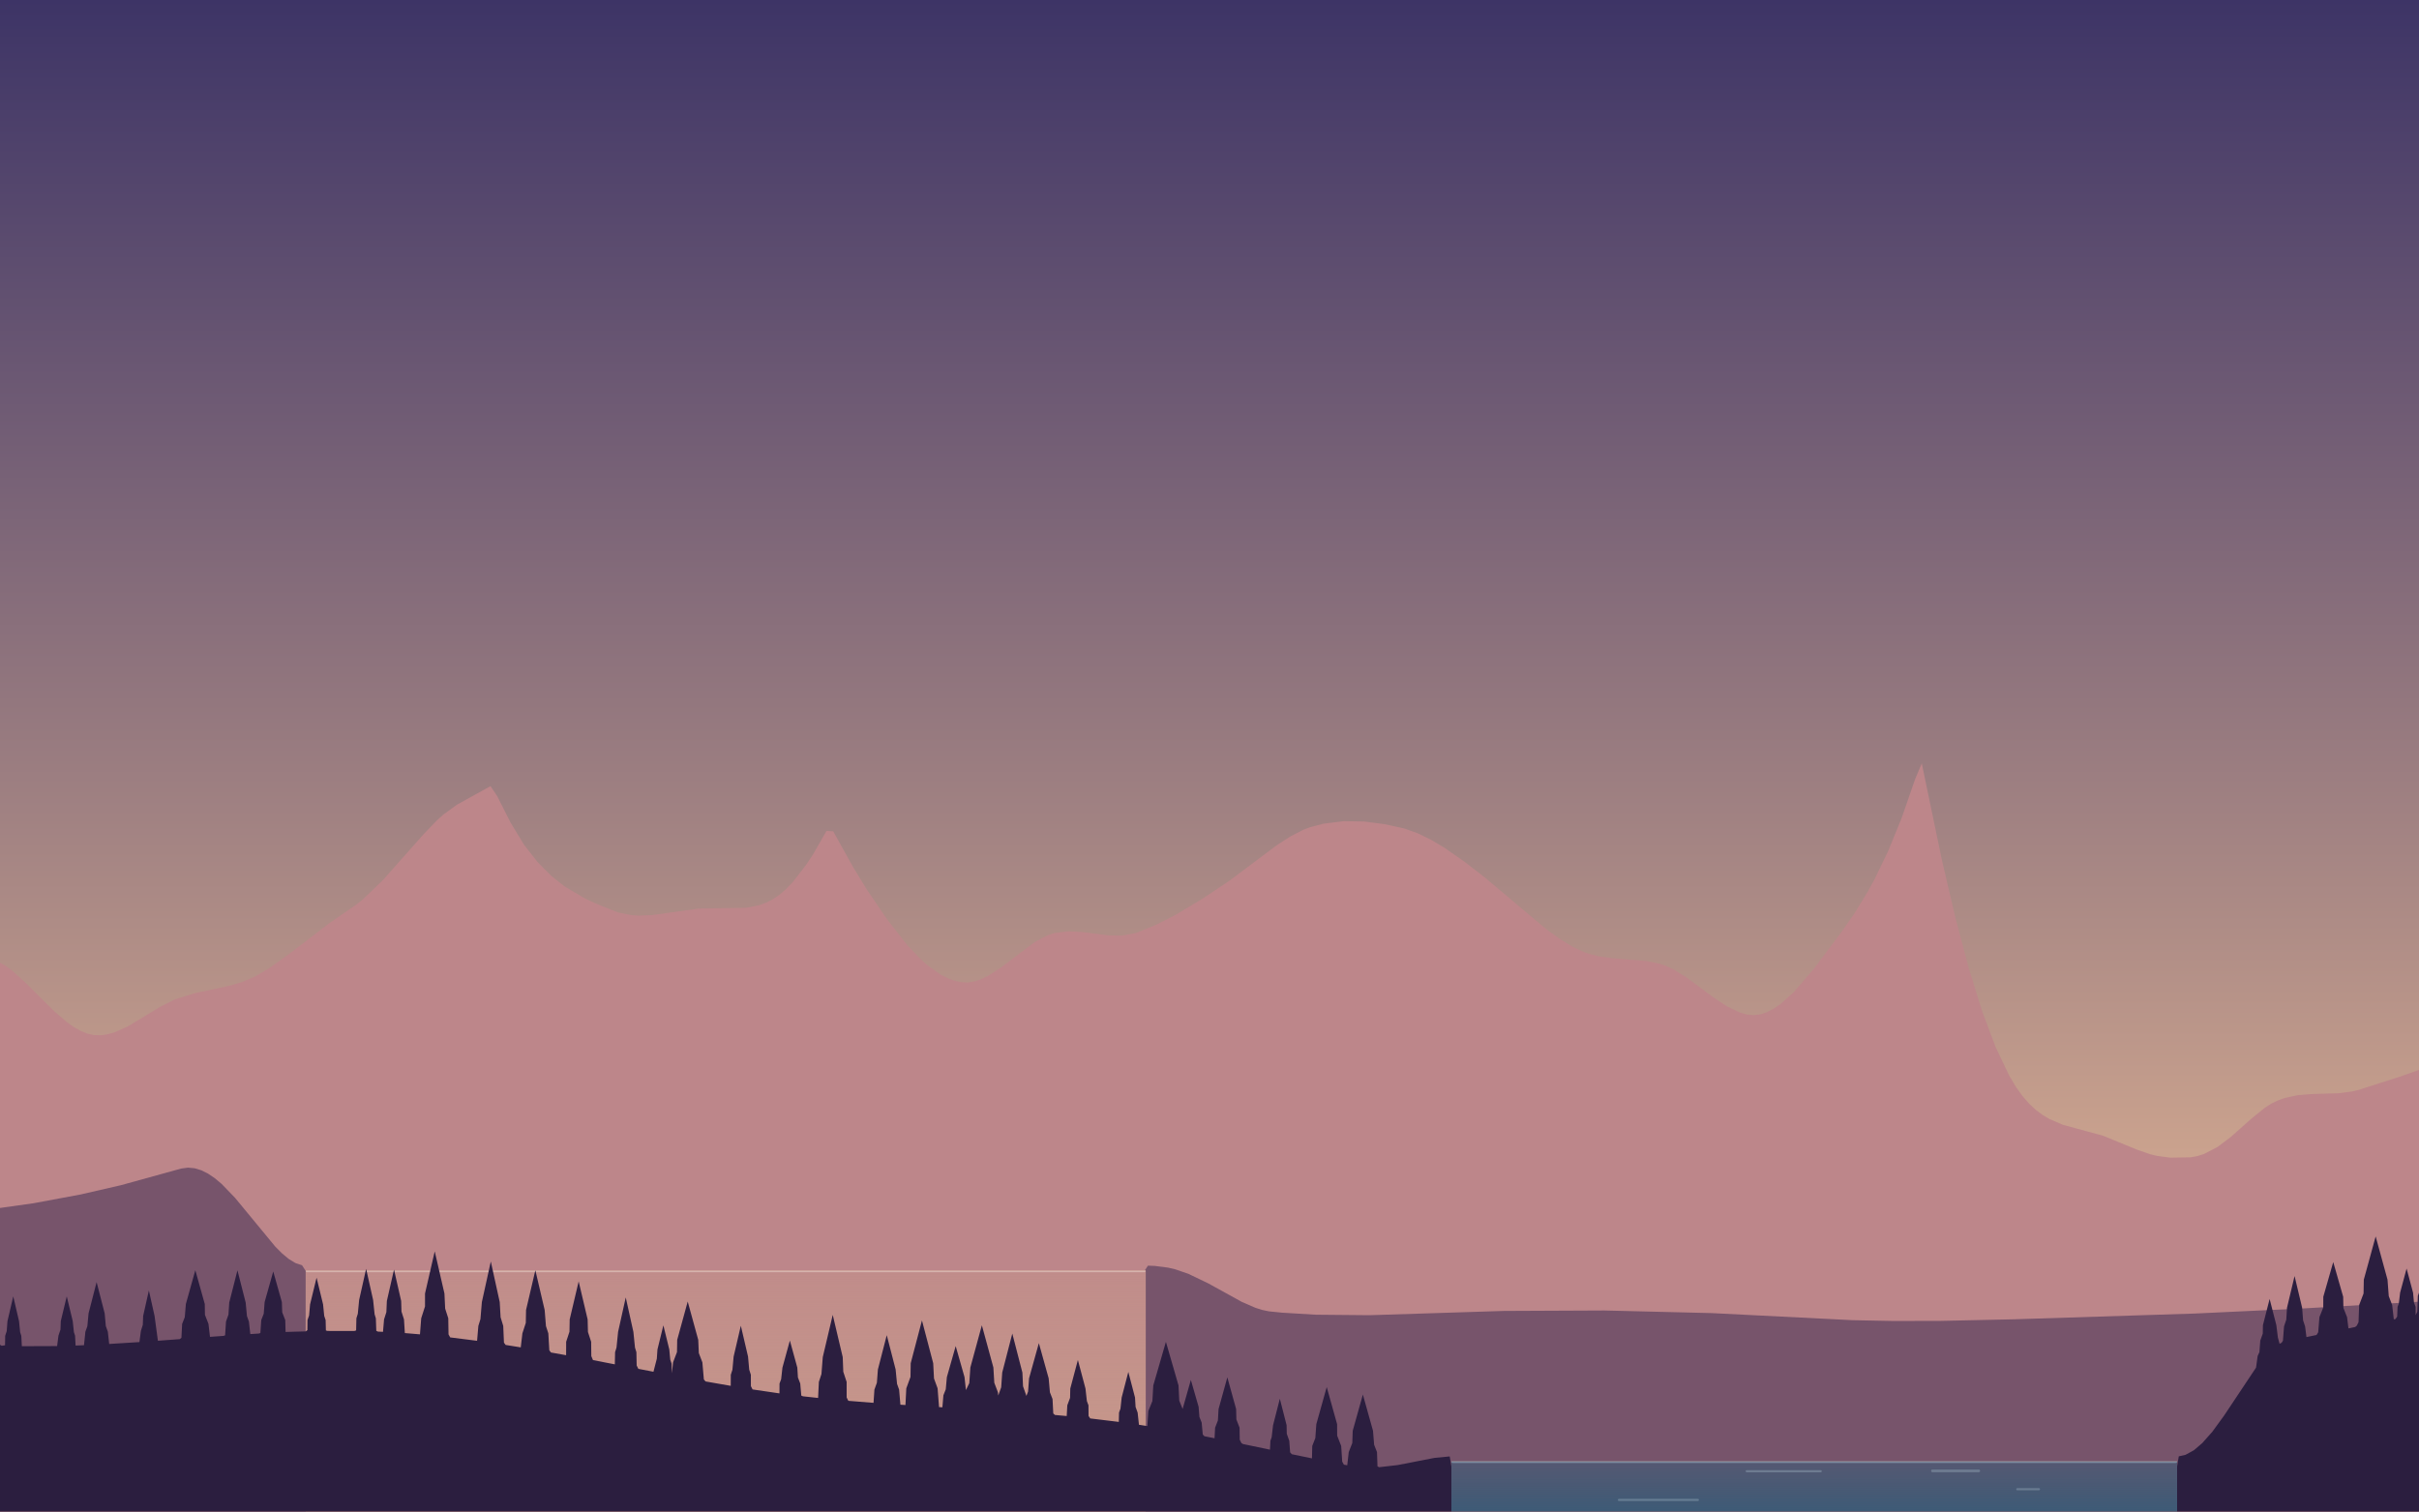
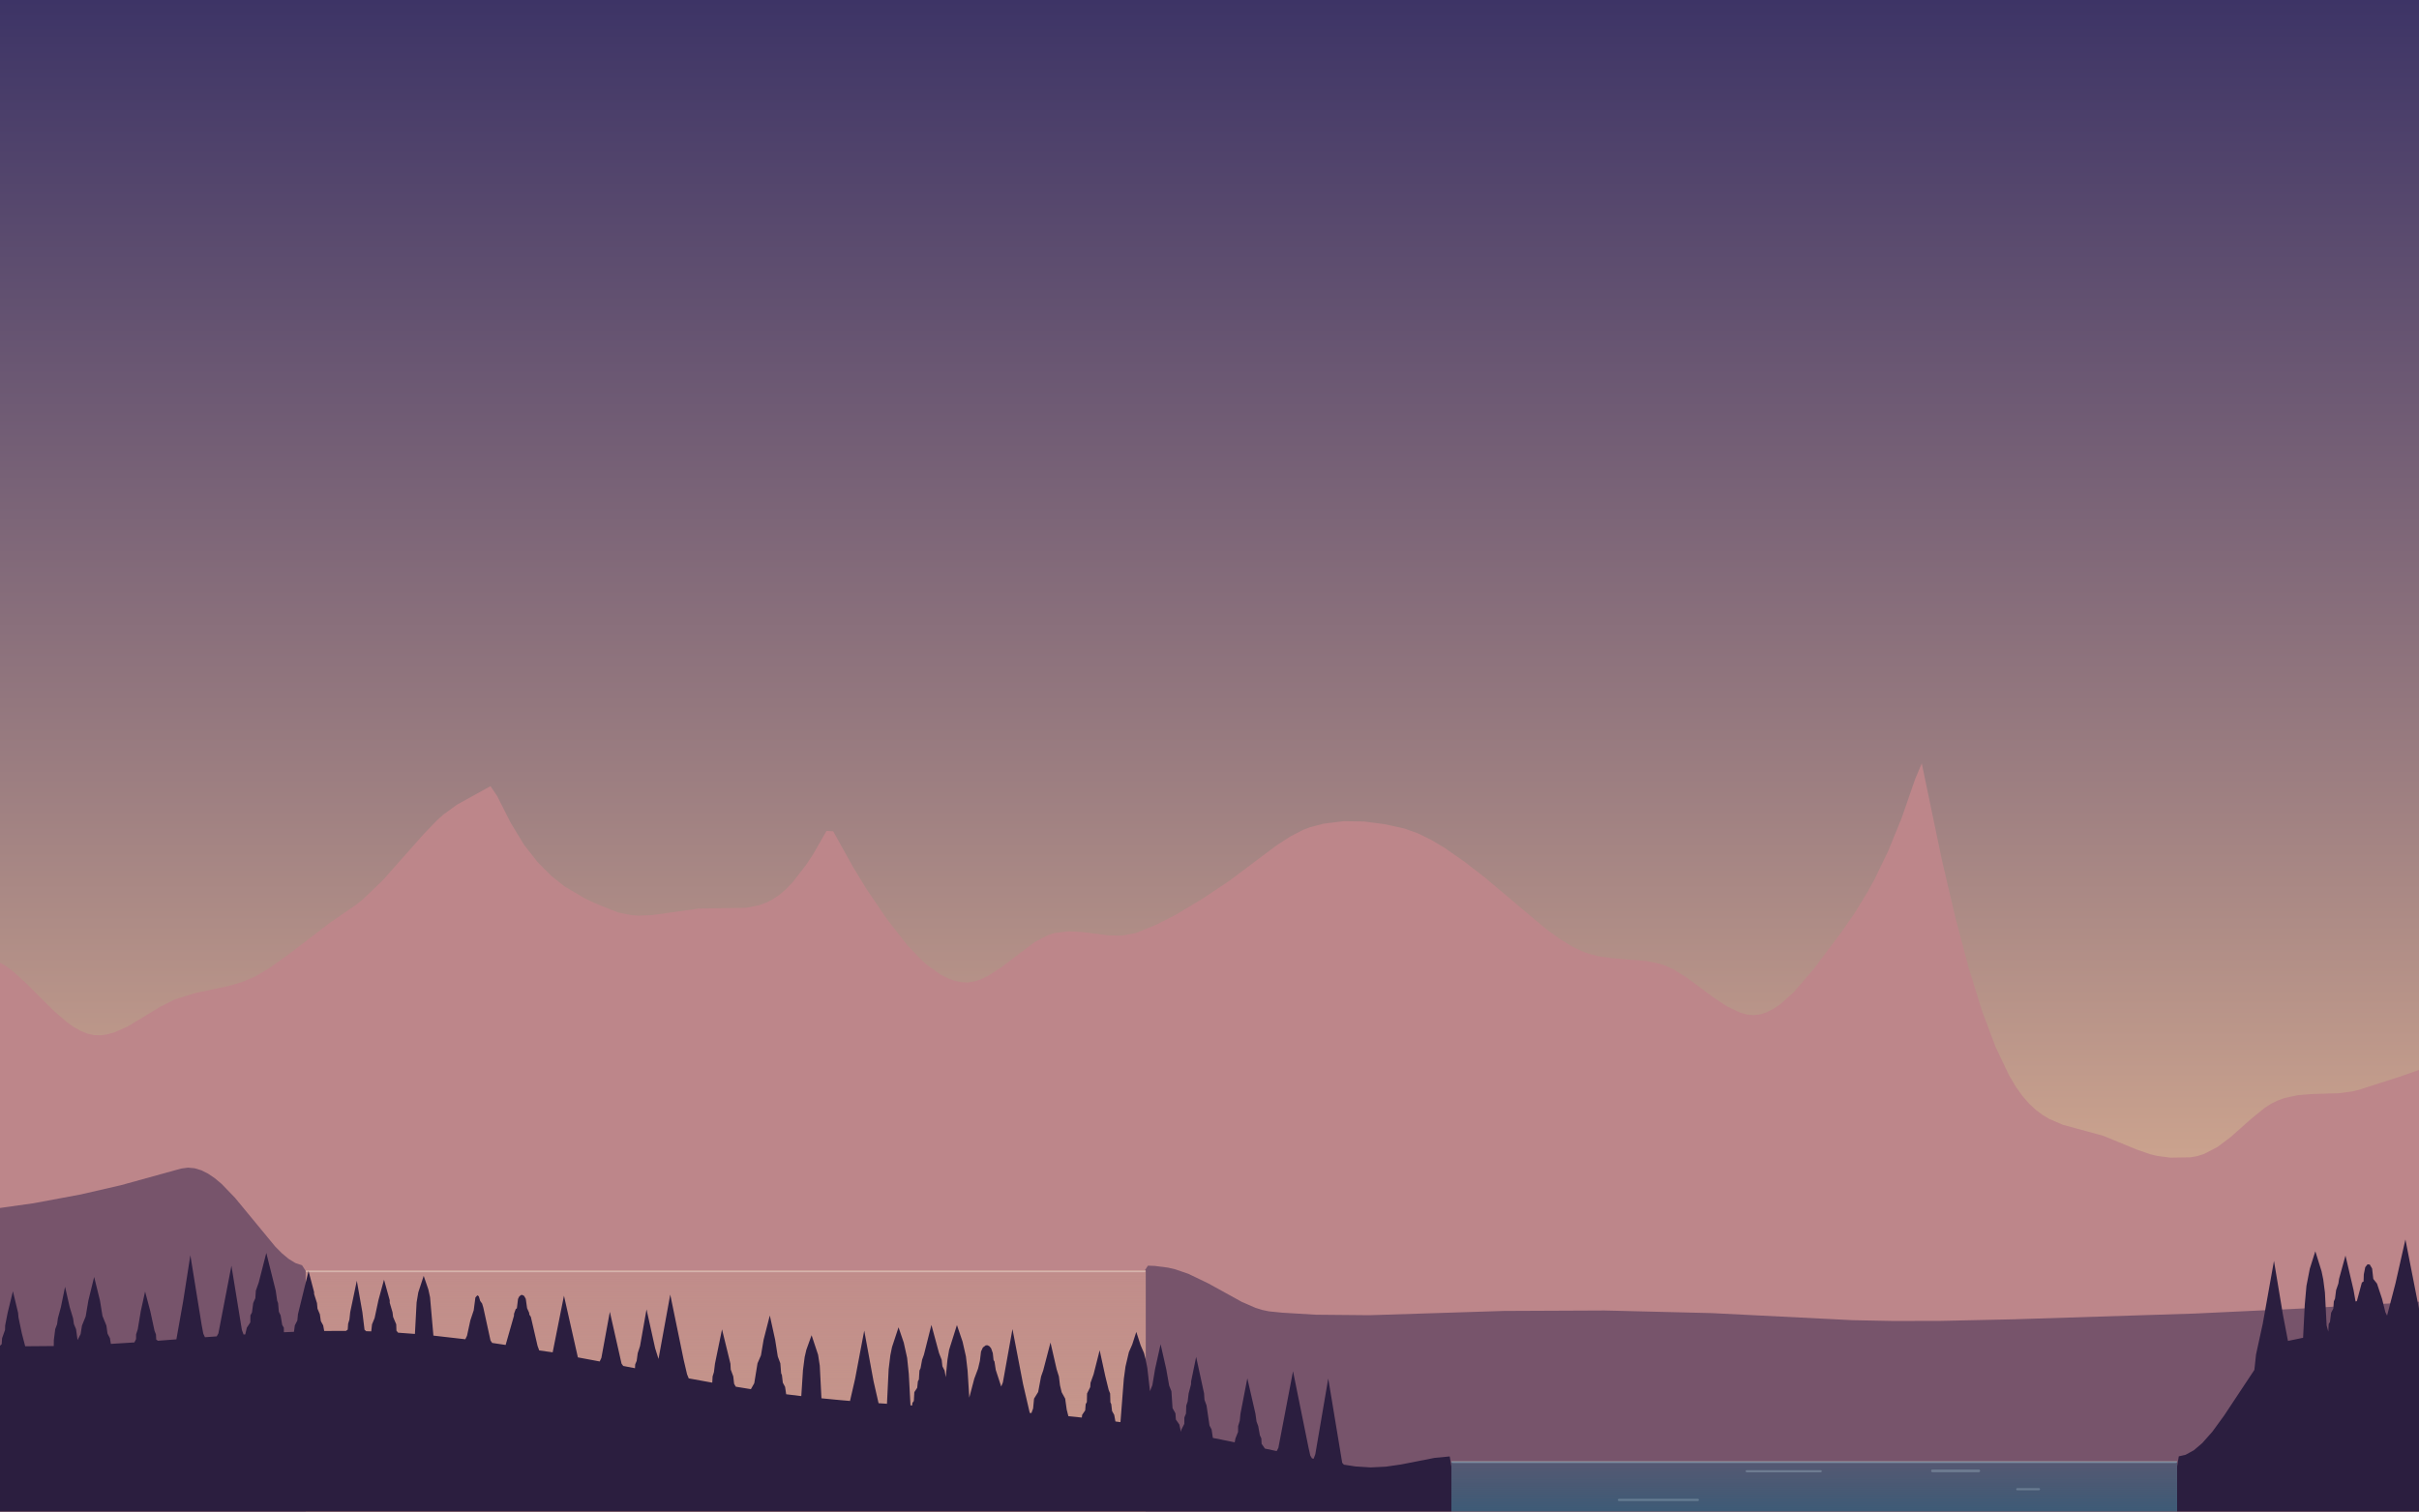
<svg xmlns="http://www.w3.org/2000/svg" width="1440" height="900" viewBox="0 0 1440 900">
  <defs>
    <linearGradient id="ridgescape-1y9b7eokhno" gradientUnits="userSpaceOnUse" x1="0" y1="0" x2="0" y2="900">
      <stop offset="0" stop-color="#3d3466" />
      <stop offset="1" stop-color="#f6c49a" />
    </linearGradient>
    <clipPath id="ridgescape-clip-yhk9a4tpog">
      <path d="M182 756.6H682V900H182Z" />
    </clipPath>
    <linearGradient id="ridgescape-2ai11am4w2d" gradientUnits="userSpaceOnUse" x1="0" y1="756.6" x2="0" y2="842.64">
      <stop offset="0" stop-color="#c89b8b" stop-opacity="0.3" />
      <stop offset="1" stop-color="#c89b8b" stop-opacity="0.73" />
    </linearGradient>
    <clipPath id="ridgescape-clip-1etkhwdfd5i">
      <path d="M864 870.19H1296V900H864Z" />
    </clipPath>
    <linearGradient id="ridgescape-mxncah3o45" gradientUnits="userSpaceOnUse" x1="0" y1="870.19" x2="0" y2="910.19">
      <stop offset="0" stop-color="#2b5d7a" stop-opacity="0.45" />
      <stop offset="1" stop-color="#2b5d7a" stop-opacity="0.86" />
    </linearGradient>
  </defs>
  <path d="M0 0H1440V900H0Z" fill="url(#ridgescape-1y9b7eokhno)" />
  <path d="M-4 570.86L4 575.52L8 578.6L16 585.91L32 601.85L40 608.73L44 611.55L48 613.81L52 615.44L56 616.3L60 616.41L64 615.85L68 614.73L76 611.19L96 599.11L104 595.11L116 591.35L136 587.09L144 584.77L152 581.39L160 576.62L172 568.13L196 549.74L212 538.7L216 535.54L228 523.99L252 496.89L260 488.57L264 484.96L272 479.16L292 468.08L296 474.08L304 489.91L312 503.06L320 513.29L328 521.37L336 527.73L348 534.86L356 538.57L368 543.33L376 544.93L380 545.19L388 544.91L416 540.98L444 540.54L452 538.97L456 537.51L460 535.48L464 532.79L468 529.34L472 525.12L480 514.8L484 508.72L492 494.76L496 494.99L508 516.58L516 529.62L528 547.31L540 562.66L548 571.08L552 574.65L560 580.33L564 582.38L568 583.88L572 584.78L576 585L580 584.39L584 583.07L588 581.15L596 575.97L616 560.91L624 556.72L628 555.5L636 554.53L644 554.94L660 556.96L668 557.08L676 555.61L688 550.76L700 544.65L716 535.02L732 524.32L760 503.31L768 498.12L776 494.02L780 492.5L788 490.43L800 488.95L812 489.15L824 490.7L836 493.31L844 496.17L852 500.09L860 504.87L872 513.26L884 522.55L920 552.88L928 558.71L936 563.69L944 567.37L952 569.49L960 570.56L980 572.2L988 573.86L992 575.21L996 577.07L1004 582.01L1020 593.88L1028 599.18L1036 602.99L1040 604.08L1044 604.45L1048 603.94L1052 602.6L1056 600.53L1060 597.78L1068 590.57L1080 576.54L1096 555.25L1104 543.76L1112 530.68L1116 523.34L1124 506.75L1132 487.15L1140 464.06L1144 454.5L1156 512.12L1164 546.31L1172 576.47L1180 602.25L1188 623.52L1196 640.32L1200 647.08L1204 652.67L1208 657.24L1212 660.94L1216 663.91L1220 666.29L1228 669.73L1252 676.27L1272 684.49L1280 687.26L1284 688.24L1292 689.29L1304 689.1L1308 688.38L1312 687.12L1320 682.96L1328 676.94L1340 666.27L1348 659.75L1352 657.15L1356 655.21L1360 653.77L1368 652.07L1376 651.43L1392 650.94L1400 649.92L1404 648.96L1428 641.27L1444 635.66L1444 900L-4 900Z" fill="#bd868a" />
  <path d="M-4 719.82L19.98 716.44L47.96 711.23L71.93 705.72L107.9 695.78L111.9 695.25L115.89 695.62L119.89 696.83L123.88 698.83L127.88 701.55L131.88 704.9L139.87 713.16L163.85 742.24L167.84 746.26L171.84 749.59L175.84 752.04L179.83 753.4L183.83 759.6L679.37 759.6L683.36 753.61L687.36 753.76L695.35 754.79L699.35 755.72L707.34 758.43L719.33 764.2L739.31 775.22L747.3 778.69L751.3 779.96L755.3 780.8L763.29 781.61L783.27 782.81L815.24 783.11L895.17 780.57L955.11 780.3L1019.05 781.86L1102.97 786.08L1126.95 786.55L1154.93 786.5L1198.88 785.55L1306.78 782.11L1370.72 779.1L1446.65 774.69L1446.65 900L-4 900Z" fill="#77546b" />
  <path d="M182 756.6H682V900H182Z" fill="#c89b8b" />
  <g clip-path="url(#ridgescape-clip-yhk9a4tpog)">
    <path d="M0 0H1440V900H0Z" fill="url(#ridgescape-1y9b7eokhno)" transform="matrix(1 0 0 -1 0 1513.2)" />
  </g>
  <g clip-path="url(#ridgescape-clip-yhk9a4tpog)">
    <path d="M-4 570.86L4 575.52L8 578.6L16 585.91L32 601.85L40 608.73L44 611.55L48 613.81L52 615.44L56 616.3L60 616.41L64 615.85L68 614.73L76 611.19L96 599.11L104 595.11L116 591.35L136 587.09L144 584.77L152 581.39L160 576.62L172 568.13L196 549.74L212 538.7L216 535.54L228 523.99L252 496.89L260 488.57L264 484.96L272 479.16L292 468.08L296 474.08L304 489.91L312 503.06L320 513.29L328 521.37L336 527.73L348 534.86L356 538.57L368 543.33L376 544.93L380 545.19L388 544.91L416 540.98L444 540.54L452 538.97L456 537.51L460 535.48L464 532.79L468 529.34L472 525.12L480 514.8L484 508.72L492 494.76L496 494.99L508 516.58L516 529.62L528 547.31L540 562.66L548 571.08L552 574.65L560 580.33L564 582.38L568 583.88L572 584.78L576 585L580 584.39L584 583.07L588 581.15L596 575.97L616 560.91L624 556.72L628 555.5L636 554.53L644 554.94L660 556.96L668 557.08L676 555.61L688 550.76L700 544.65L716 535.02L732 524.32L760 503.31L768 498.12L776 494.02L780 492.5L788 490.43L800 488.95L812 489.15L824 490.7L836 493.31L844 496.17L852 500.09L860 504.87L872 513.26L884 522.55L920 552.88L928 558.71L936 563.69L944 567.37L952 569.49L960 570.56L980 572.2L988 573.86L992 575.21L996 577.07L1004 582.01L1020 593.88L1028 599.18L1036 602.99L1040 604.08L1044 604.45L1048 603.94L1052 602.6L1056 600.53L1060 597.78L1068 590.57L1080 576.54L1096 555.25L1104 543.76L1112 530.68L1116 523.34L1124 506.75L1132 487.15L1140 464.06L1144 454.5L1156 512.12L1164 546.31L1172 576.47L1180 602.25L1188 623.52L1196 640.32L1200 647.08L1204 652.67L1208 657.24L1212 660.94L1216 663.91L1220 666.29L1228 669.73L1252 676.27L1272 684.49L1280 687.26L1284 688.24L1292 689.29L1304 689.1L1308 688.38L1312 687.12L1320 682.96L1328 676.94L1340 666.27L1348 659.75L1352 657.15L1356 655.21L1360 653.77L1368 652.07L1376 651.43L1392 650.94L1400 649.92L1404 648.96L1428 641.27L1444 635.66L1444 900L-4 900Z" fill="#bd868a" transform="matrix(1 0 0 -1 0 1513.2)" />
  </g>
  <path d="M182 756.6H682V900H182Z" fill="url(#ridgescape-2ai11am4w2d)" />
  <g clip-path="url(#ridgescape-clip-yhk9a4tpog)">
    <path d="M182.75 756H681.25A0.75 0.75 0 0 1 681.25 757.5H182.75A0.75 0.75 0 0 1 182.75 756Z" fill="#e7d1ca" opacity="0.55" />
  </g>
-   <path d="M-4 771.3L-3.15 774.63L-3 783.02L-0.52 789.97L0 800.7L1 801.31L3 801.02L3.08 795.38L4 792.56L4.44 786.68L7.89 771.89L11.33 786.68L12 793.26L12.69 795.38L13 801.57L34 801.49L34.8 795.25L36 791.67L36.19 786.6L39.74 771.89L43.29 786.6L44 793.22L44.68 795.25L45 801.17L50 800.98L50.83 792.93L52 789.68L52.72 782.01L57.51 763.41L62.31 782.01L63 789.61L64.19 792.93L65 800.24L83 799.11L83.88 792.44L85 788.86L85.22 783.53L88.62 768.37L92.01 783.53L94 798.33L107 797.36L108 796.57L108.42 788.31L110 784.26L110.64 776.47L116.27 756.32L121.9 776.47L122 782.88L124.11 788.31L125 796.01L133 795.43L134 795.12L134.54 786.89L136 782.76L136.46 775.6L141.35 756.4L146.25 775.6L147 783.59L148.17 786.89L149 794.35L154 794.04L155 793.73L155.52 786.01L157 782.22L157.53 775.3L162.66 757.08L167.79 775.3L168 781.39L169.81 786.01L170 793.08L182 792.75L183 791.98L183.06 786L184 783.23L184.58 776.66L188.45 760.76L192.32 776.66L193 783.51L193.84 786L194 792.2L195 792.48L211 792.49L212 792.16L212.16 784.95L213 782.24L213.79 774.05L217.95 755.5L222.11 774.05L223 782.57L223.74 784.95L224 792.41L225 792.88L228 793.01L228.62 785.62L230 781.28L230.29 774.64L234.55 755.95L238.81 774.64L239 780.94L240.49 785.62L241 793.75L250 794.51L250.74 784.94L253 777.89L253.01 770.19L258.79 745.1L264.57 770.19L265 779.19L266.85 784.94L267 794.54L268 796.33L284 798.35L284.76 789.48L286 785.44L286.85 775.28L292.17 751.12L297.48 775.28L298 784.35L299.57 789.48L300 799.45L301 800.82L310 802.26L310.98 793.9L313 787.7L313.15 780L318.69 756.35L324.23 780L325 789.59L326.41 793.9L327 804.02L328 805.32L337 806.93L337.03 798.92L339 792.93L339.13 785.62L344.47 762.98L349.81 785.62L350 793.12L351.91 798.92L352 807.47L353 809.84L366 812.37L366.15 805.11L367 802.36L367.94 793.05L372.5 772.54L377.05 793.05L378 802.39L378.84 805.11L379 813.05L380 815.05L389 816.78L391 809.01L391.38 803.5L394.9 789.14L398.42 803.5L399 809.6L399.8 811.95L400 817.69L400.67 811.17L403 805.08L403.13 797.78L409.39 774.98L415.65 797.78L416 805.66L418.11 811.17L419 821.37L420 822.55L435 825.17L435.04 818.56L436 815.6L436.72 807.76L441.01 789.38L445.3 807.76L446 815.54L446.98 818.56L447 825.36L448 827.31L464 829.66L464.04 823.78L465 821.26L465.78 814.31L470.2 798.19L474.63 814.31L475 820.2L476.37 823.78L477 830.99L478 831.4L487 832.38L487.46 822.83L489 818.15L489.79 808.06L495.72 782.92L501.66 808.06L502 816.78L503.99 822.83L504 832.1L505 834.09L520 835.29L520.53 827.4L522 823.31L522.6 815.41L527.88 795L533.15 815.41L534 824L535.22 827.4L536 836.4L539 836.6L539.51 826.66L542 819.86L542.14 811.69L548.83 786.22L555.52 811.69L556 820.8L558.14 826.66L559 837.83L561 837.95L561.6 830.78L563 827.24L563.66 819.94L568.91 801.5L574.16 819.94L575 827.7L577 823.57L577.65 814.21L584.49 789.11L591.34 814.21L591.89 823.32L594.03 828.96L594.25 830.92L596 826.05L596.61 817.27L602.61 794.04L608.62 817.27L609 825.42L611 831.17L612 828.6L612.58 820.71L618.42 799.74L624.26 820.71L625 829.01L626.56 833.03L627 841.62L628 842.52L635 843.15L635.35 836.76L637 832.31L637.13 826.77L641.65 809.77L646.17 826.77L647 834.2L647.95 836.76L648 843.12L649 844.58L666 846.64L666.14 841.1L667 838.74L667.71 832.13L671.68 816.87L675.66 832.13L676 837.73L677.22 841.1L678 848.35L683 849.12L683.59 840.19L686 834.21L686.54 824.93L694.05 798.97L701.55 824.93L702 833.98L704 838.95L708.9 821.65L713.51 837.63L714 843.72L715.33 847.01L716 854.19L717 855.19L723 856.37L723.34 850.08L725 845.78L725.39 839L730.62 820.12L735.85 839L736 845.16L737.9 850.08L738 857.22L739 859.25L739.95 859.82L756 863.17L756.26 857.87L757 855.79L757.84 848.61L761.87 832.85L765.9 848.61L766 853.7L767.48 857.87L768 864.79L769 865.88L781 868.36L781.17 860.96L783 856.26L783.59 847.99L789.78 825.89L795.96 847.99L796 854.84L798.39 860.96L799 870.31L800 872.11L802 872.46L802.89 864.62L805 859.21L805.26 851.94L811.3 830.36L817.33 851.94L818 860.24L819.71 864.62L820 873.14L821 873.61L832 872.34L854 868.06L863 867.2L864 873.19L1296 873.19L1297 867.15L1301 866.24L1306 863.51L1311 859.24L1317 852.46L1324 842.84L1343 814.31L1343.95 807.4L1345 805.1L1345.52 798.23L1347 794.06L1347.09 789.05L1351.08 773.43L1355.08 789.05L1356 796.4L1357 800.12L1358.22 799.51L1359 798.27L1359.66 789.77L1361 785.74L1361.43 778.68L1365.93 759.79L1370.43 778.68L1371 786.18L1372.19 789.77L1373 796.13L1379 794.89L1380 793.26L1380.72 784.26L1383 778.53L1383.04 772.12L1388.95 751.47L1394.86 772.12L1395 778.79L1397.18 784.26L1398 790.96L1402 790.14L1403 789.3L1404 787.25L1404.38 777.03L1407 770.17L1407.15 761.93L1414.2 736.21L1421.25 761.93L1422 771.75L1424.02 777.03L1425 785.58L1426 785.39L1427 783.93L1427.23 778.17L1428 776.11L1428.75 769.72L1432.61 755.34L1436.47 769.72L1437 775.52L1437.99 778.17L1438 783.13L1439 781.01L1439.3 771.68L1441 766.78L1441.6 757.85L1444 748.21L1444 900L-4 900Z" fill="#2b1e3f" />
+   <path d="M-4 801.11L0 801.28L1 800.35L1.25 796.78L3 791.87L3.07 789.24L4.54 781.71L7.69 768.86L10.77 781.71L11 784.4L13 793.93L15 801.61L32 801.47L32.05 797.91L32.87 791.41L34 788.41L34.46 784.91L36.23 778.41L38.73 766.19L41.52 778.41L43.5 784.91L44 788.39L45.27 791.41L46.18 797.91L48 794.31L48.8 789.28L51 783.85L52.61 774.36L56.05 760.33L59.51 774.36L61 783.54L63.34 789.28L64 794.04L65.42 796.74L66 800.19L80 799.32L81 797.31L81.01 794.56L82 791.5L83.79 780.77L86.37 769.01L89.48 780.77L92 792.41L92.84 794.56L93 797.59L94 798.33L105 797.48L109 775.01L113.32 747.42L120 788.63L121 794.02L122 796.23L129 795.72L130 793.95L137.76 753.66L144 791.93L145 794.6L146 794.54L146.92 790.56L149 787.4L149.07 783.21L150 781.47L150.73 775.86L152 772.99L152.3 768.5L154 763.69L158.53 746.03L164.14 768.5L165 774.49L165.54 775.86L166 781.05L167.04 783.21L168 788.92L168.97 790.56L169 793.25L175 793L175.51 789.18L177 786.27L177.37 782.54L183.67 756.81L186.96 769.28L187 770.54L188.7 775.91L189 779.22L190.41 782.54L191 786.64L192.39 789.18L193 792.5L206 792.44L207 791.67L207.24 788.18L208 785.75L208.48 781.27L212.41 762.59L215.71 781.27L217 791.78L218 792.64L221 792.73L221.46 788.55L223 784.82L225.27 774.19L228.6 761.96L231.99 774.19L232 775.69L233.67 781.37L234 784.11L235.87 788.55L236 792.33L237 793.52L247 794.26L248 775.49L249 769.53L252.22 759.68L255 767.82L256 772.41L258 795.26L277 797.43L278 795.36L280 786.17L282 780.19L283 772.57L284.18 771.26L285.02 771.86L285.85 774.62L287 776.19L287.72 778.61L292 798.19L293 799.62L301 800.82L305.96 783.43L306 782.24L307 779.46L307.69 779L308.37 773.45L309 772.11L310 771.17L310.82 771.01L312 771.62L313 773.39L313.76 778.92L315 781.67L315.11 782.75L316 784.08L320 801.39L321 804.1L329 805.21L335.72 771.49L344 808.22L357 810.65L358 808.51L363.03 781.09L370 811.95L371 813.33L378 814.67L378.12 812.42L379 810.31L379.63 805.7L381 801.49L384.87 779.64L390 802.77L392 809.17L398.99 770.83L407 809.75L409 818.31L410 820.73L424 823.27L424.2 819.55L425 816.97L425.61 811.99L429.81 791.54L434.82 811.99L435 815.46L436.51 819.55L437 823.92L438 825.68L447 827.15L449 823.61L450.94 811.75L453 807.01L454.56 797.72L458.26 783.28L461.43 797.72L463 807.67L464.52 811.75L465 817.67L465.47 818.77L466 823.29L467.35 825.79L468 830.18L477 831.28L478 815.81L479 808.06L480 803.74L483.13 795.02L487 806.68L488 813.13L489 832.59L500 833.65L506 834.17L509 821.13L514.47 792.28L520 822.35L523 835.51L528 835.86L529 815.3L530 807.06L531 802.11L534.89 790.31L538 799.46L540 808.49L541 818.07L542 836.79L543 836.85L543.13 835.35L544 834.17L544.29 828.93L546 826.34L546.4 822.5L547 821.36L547.34 816.08L548 814.65L548.91 809.66L550 806.63L554.46 788.89L559 805.69L560.57 809.66L561 813.52L562.3 816.08L563 820.05L564 809.65L565 803.7L569.65 788.97L573 798.84L575 807.61L576 816.14L577 832.21L580 820.84L582.22 814.93L583.32 810.29L584 804.73L585.1 802.33L586.84 801.04L587.94 801.04L589 801.6L590 802.83L591 805.68L591.45 809.83L592 810.68L592.77 815.7L596 825.6L597 823.13L602.71 791.37L609 824.06L613 841.3L614 841.37L615 838.64L615.56 832.79L618 828.84L619.75 819.58L621 816.04L625.35 799.38L629 815.29L630.35 819.58L631 824.84L632 829L634.09 832.79L635 839.32L636 843.25L644 844.05L644.19 842.44L646 839.8L646.29 836.09L647 834.79L647.11 829.74L649 825.91L649.17 823.39L651 818.29L654.62 803.99L658 819.54L660 827.66L660.85 829.74L661 834.92L661.53 836.09L662 840.2L663.27 842.44L664 846.38L667 846.78L669 821.01L670 813.65L672 805.13L674 800.56L676.42 793.06L679 801L681 805.63L682 809.38L683 814.62L684.56 828.35L686 824.75L687.6 815.15L690.89 800.42L694.24 815.15L696 825.08L697.33 828.35L698 838.45L699.73 841.55L700 845.27L702.03 848.14L703 852.54L703.32 851.11L705 847.83L705.05 843.98L706 841.68L706.18 836.86L707 834.47L707.57 829.73L709 824.29L709.04 822.6L712.06 807.94L716.78 829.73L717 833.42L718.24 836.86L720 848.8L721.24 851.11L722 856.17L735 858.8L735.46 856.45L737 852.61L737.04 849.12L738 846.03L738.43 841.79L742.52 820.68L747.35 841.79L748 846.42L749 849.13L750 854.64L750.86 856.45L751 859.65L753 862.54L760 864.01L761 862.09L769.72 816.47L779 862.2L780 866.66L781 868.36L782 868.56L783 865.82L790.69 820.81L799 870.99L800 872.11L807 873.18L816 873.74L825 873.29L834 871.99L854 868.06L863 867.2L864 873.19L1296 873.19L1297 867.15L1301 866.24L1306 863.51L1311 859.24L1317 852.46L1324 842.84L1342 815.68L1343 806.45L1347 788.1L1353.67 750.78L1359 782.79L1362 798.42L1371 796.55L1372 776.88L1373 765.67L1375 755.41L1378.28 745.04L1382 756.98L1383 761.83L1384 769.57L1385 789.16L1386 792.86L1386.23 788.38L1387 787.13L1387.69 781.64L1389 779.17L1389.3 774.91L1390 773.27L1390.65 768.18L1392 764.27L1392.42 761.45L1396.23 747.6L1401.05 768.18L1402.23 774.91L1403 774.76L1406 763.63L1407 763.04L1407.14 758.82L1408 754.53L1409.37 752.81L1410.7 752.96L1412.09 755.32L1412.79 761.51L1415 764.3L1418 773.33L1420 781.35L1421 783.33L1426 764.14L1431.91 738.03L1440 779.28L1441 782.59L1444 782.05L1444 900L-4 900Z" fill="#2b1e3f" />
  <path d="M864 870.19H1296V900H864Z" fill="#2b5d7a" />
  <g clip-path="url(#ridgescape-clip-1etkhwdfd5i)">
    <path d="M0 0H1440V900H0Z" fill="url(#ridgescape-1y9b7eokhno)" transform="matrix(1 0 0 -1 0 1740.38)" />
  </g>
  <g clip-path="url(#ridgescape-clip-1etkhwdfd5i)">
    <path d="M-4 570.86L4 575.52L8 578.6L16 585.91L32 601.85L40 608.73L44 611.55L48 613.81L52 615.44L56 616.3L60 616.41L64 615.85L68 614.73L76 611.19L96 599.11L104 595.11L116 591.35L136 587.09L144 584.77L152 581.39L160 576.62L172 568.13L196 549.74L212 538.7L216 535.54L228 523.99L252 496.89L260 488.57L264 484.96L272 479.16L292 468.08L296 474.08L304 489.91L312 503.06L320 513.29L328 521.37L336 527.73L348 534.86L356 538.57L368 543.33L376 544.93L380 545.19L388 544.91L416 540.98L444 540.54L452 538.97L456 537.51L460 535.48L464 532.79L468 529.34L472 525.12L480 514.8L484 508.72L492 494.76L496 494.99L508 516.58L516 529.62L528 547.31L540 562.66L548 571.08L552 574.65L560 580.33L564 582.38L568 583.88L572 584.78L576 585L580 584.39L584 583.07L588 581.15L596 575.97L616 560.91L624 556.72L628 555.5L636 554.53L644 554.94L660 556.96L668 557.08L676 555.61L688 550.76L700 544.65L716 535.02L732 524.32L760 503.31L768 498.12L776 494.02L780 492.5L788 490.43L800 488.95L812 489.15L824 490.7L836 493.31L844 496.17L852 500.09L860 504.87L872 513.26L884 522.55L920 552.88L928 558.71L936 563.69L944 567.37L952 569.49L960 570.56L980 572.2L988 573.86L992 575.21L996 577.07L1004 582.01L1020 593.88L1028 599.18L1036 602.99L1040 604.08L1044 604.45L1048 603.94L1052 602.6L1056 600.53L1060 597.78L1068 590.57L1080 576.54L1096 555.25L1104 543.76L1112 530.68L1116 523.34L1124 506.75L1132 487.15L1140 464.06L1144 454.5L1156 512.12L1164 546.31L1172 576.47L1180 602.25L1188 623.52L1196 640.32L1200 647.08L1204 652.67L1208 657.24L1212 660.94L1216 663.91L1220 666.29L1228 669.73L1252 676.27L1272 684.49L1280 687.26L1284 688.24L1292 689.29L1304 689.1L1308 688.38L1312 687.12L1320 682.96L1328 676.94L1340 666.27L1348 659.75L1352 657.15L1356 655.21L1360 653.77L1368 652.07L1376 651.43L1392 650.94L1400 649.92L1404 648.96L1428 641.27L1444 635.66L1444 900L-4 900Z" fill="#bd868a" transform="matrix(1 0 0 -1 0 1740.38)" />
  </g>
  <g clip-path="url(#ridgescape-clip-1etkhwdfd5i)">
    <path d="M-4 719.82L19.98 716.44L47.96 711.23L71.93 705.72L107.9 695.78L111.9 695.25L115.89 695.62L119.89 696.83L123.88 698.83L127.88 701.55L131.88 704.9L139.87 713.16L163.85 742.24L167.84 746.26L171.84 749.59L175.84 752.04L179.83 753.4L183.83 759.6L679.37 759.6L683.36 753.61L687.36 753.76L695.35 754.79L699.35 755.72L707.34 758.43L719.33 764.2L739.31 775.22L747.3 778.69L751.3 779.96L755.3 780.8L763.29 781.61L783.27 782.81L815.24 783.11L895.17 780.57L955.11 780.3L1019.05 781.86L1102.97 786.08L1126.95 786.55L1154.93 786.5L1198.88 785.55L1306.78 782.11L1370.72 779.1L1446.65 774.69L1446.65 900L-4 900Z" fill="#77546b" transform="matrix(1 0 0 -1 0 1740.38)" />
  </g>
  <g clip-path="url(#ridgescape-clip-1etkhwdfd5i)">
    <path d="M182 756.6H682V900H182Z" fill="#c89b8b" transform="matrix(1 0 0 -1 0 1740.38)" />
  </g>
  <g clip-path="url(#ridgescape-clip-1etkhwdfd5i)">
    <path d="M182 756.6H682V900H182Z" fill="url(#ridgescape-2ai11am4w2d)" transform="matrix(1 0 0 -1 0 1740.38)" />
  </g>
  <path d="M864 870.19H1296V900H864Z" fill="url(#ridgescape-mxncah3o45)" />
  <g clip-path="url(#ridgescape-clip-1etkhwdfd5i)">
    <path d="M864.75 869.59H1295.25A0.75 0.75 0 0 1 1295.25 871.09H864.75A0.75 0.75 0 0 1 864.75 869.59Z" fill="#9db3c2" opacity="0.55" />
  </g>
  <g clip-path="url(#ridgescape-clip-1etkhwdfd5i)">
    <path d="M914 903.69H930.75A0.6 0.6 0 0 1 930.75 904.89H914A0.6 0.6 0 0 1 914 903.69ZM963.73 892.46H1010.71A0.64 0.64 0 0 1 1010.71 893.74H963.73A0.64 0.64 0 0 1 963.73 892.46ZM1157.29 902.26H1173.79A0.74 0.74 0 0 1 1173.79 903.73H1157.29A0.74 0.74 0 0 1 1157.29 902.26ZM1150.33 875.01H1177.95A0.79 0.79 0 0 1 1177.95 876.59H1150.33A0.79 0.79 0 0 1 1150.33 875.01ZM1138.43 901.75H1203.6A0.48 0.48 0 0 1 1203.6 902.71H1138.43A0.48 0.48 0 0 1 1138.43 901.75ZM1200.79 886.07H1213.83A0.65 0.65 0 0 1 1213.83 887.36H1200.79A0.65 0.65 0 0 1 1200.79 886.07ZM1010.15 901.03H1038.61A0.72 0.72 0 0 1 1038.61 902.47H1010.15A0.72 0.72 0 0 1 1010.15 901.03ZM1083.48 904.25H1111.57A0.61 0.61 0 0 1 1111.57 905.47H1083.48A0.61 0.61 0 0 1 1083.48 904.25ZM1039.81 875.36H1083.83A0.65 0.65 0 0 1 1083.83 876.66H1039.81A0.65 0.65 0 0 1 1039.81 875.36ZM1041.89 908.17H1099.3A0.77 0.77 0 0 1 1099.3 909.71H1041.89A0.77 0.77 0 0 1 1041.89 908.17Z" fill="#9db3c2" opacity="0.38" />
  </g>
</svg>
